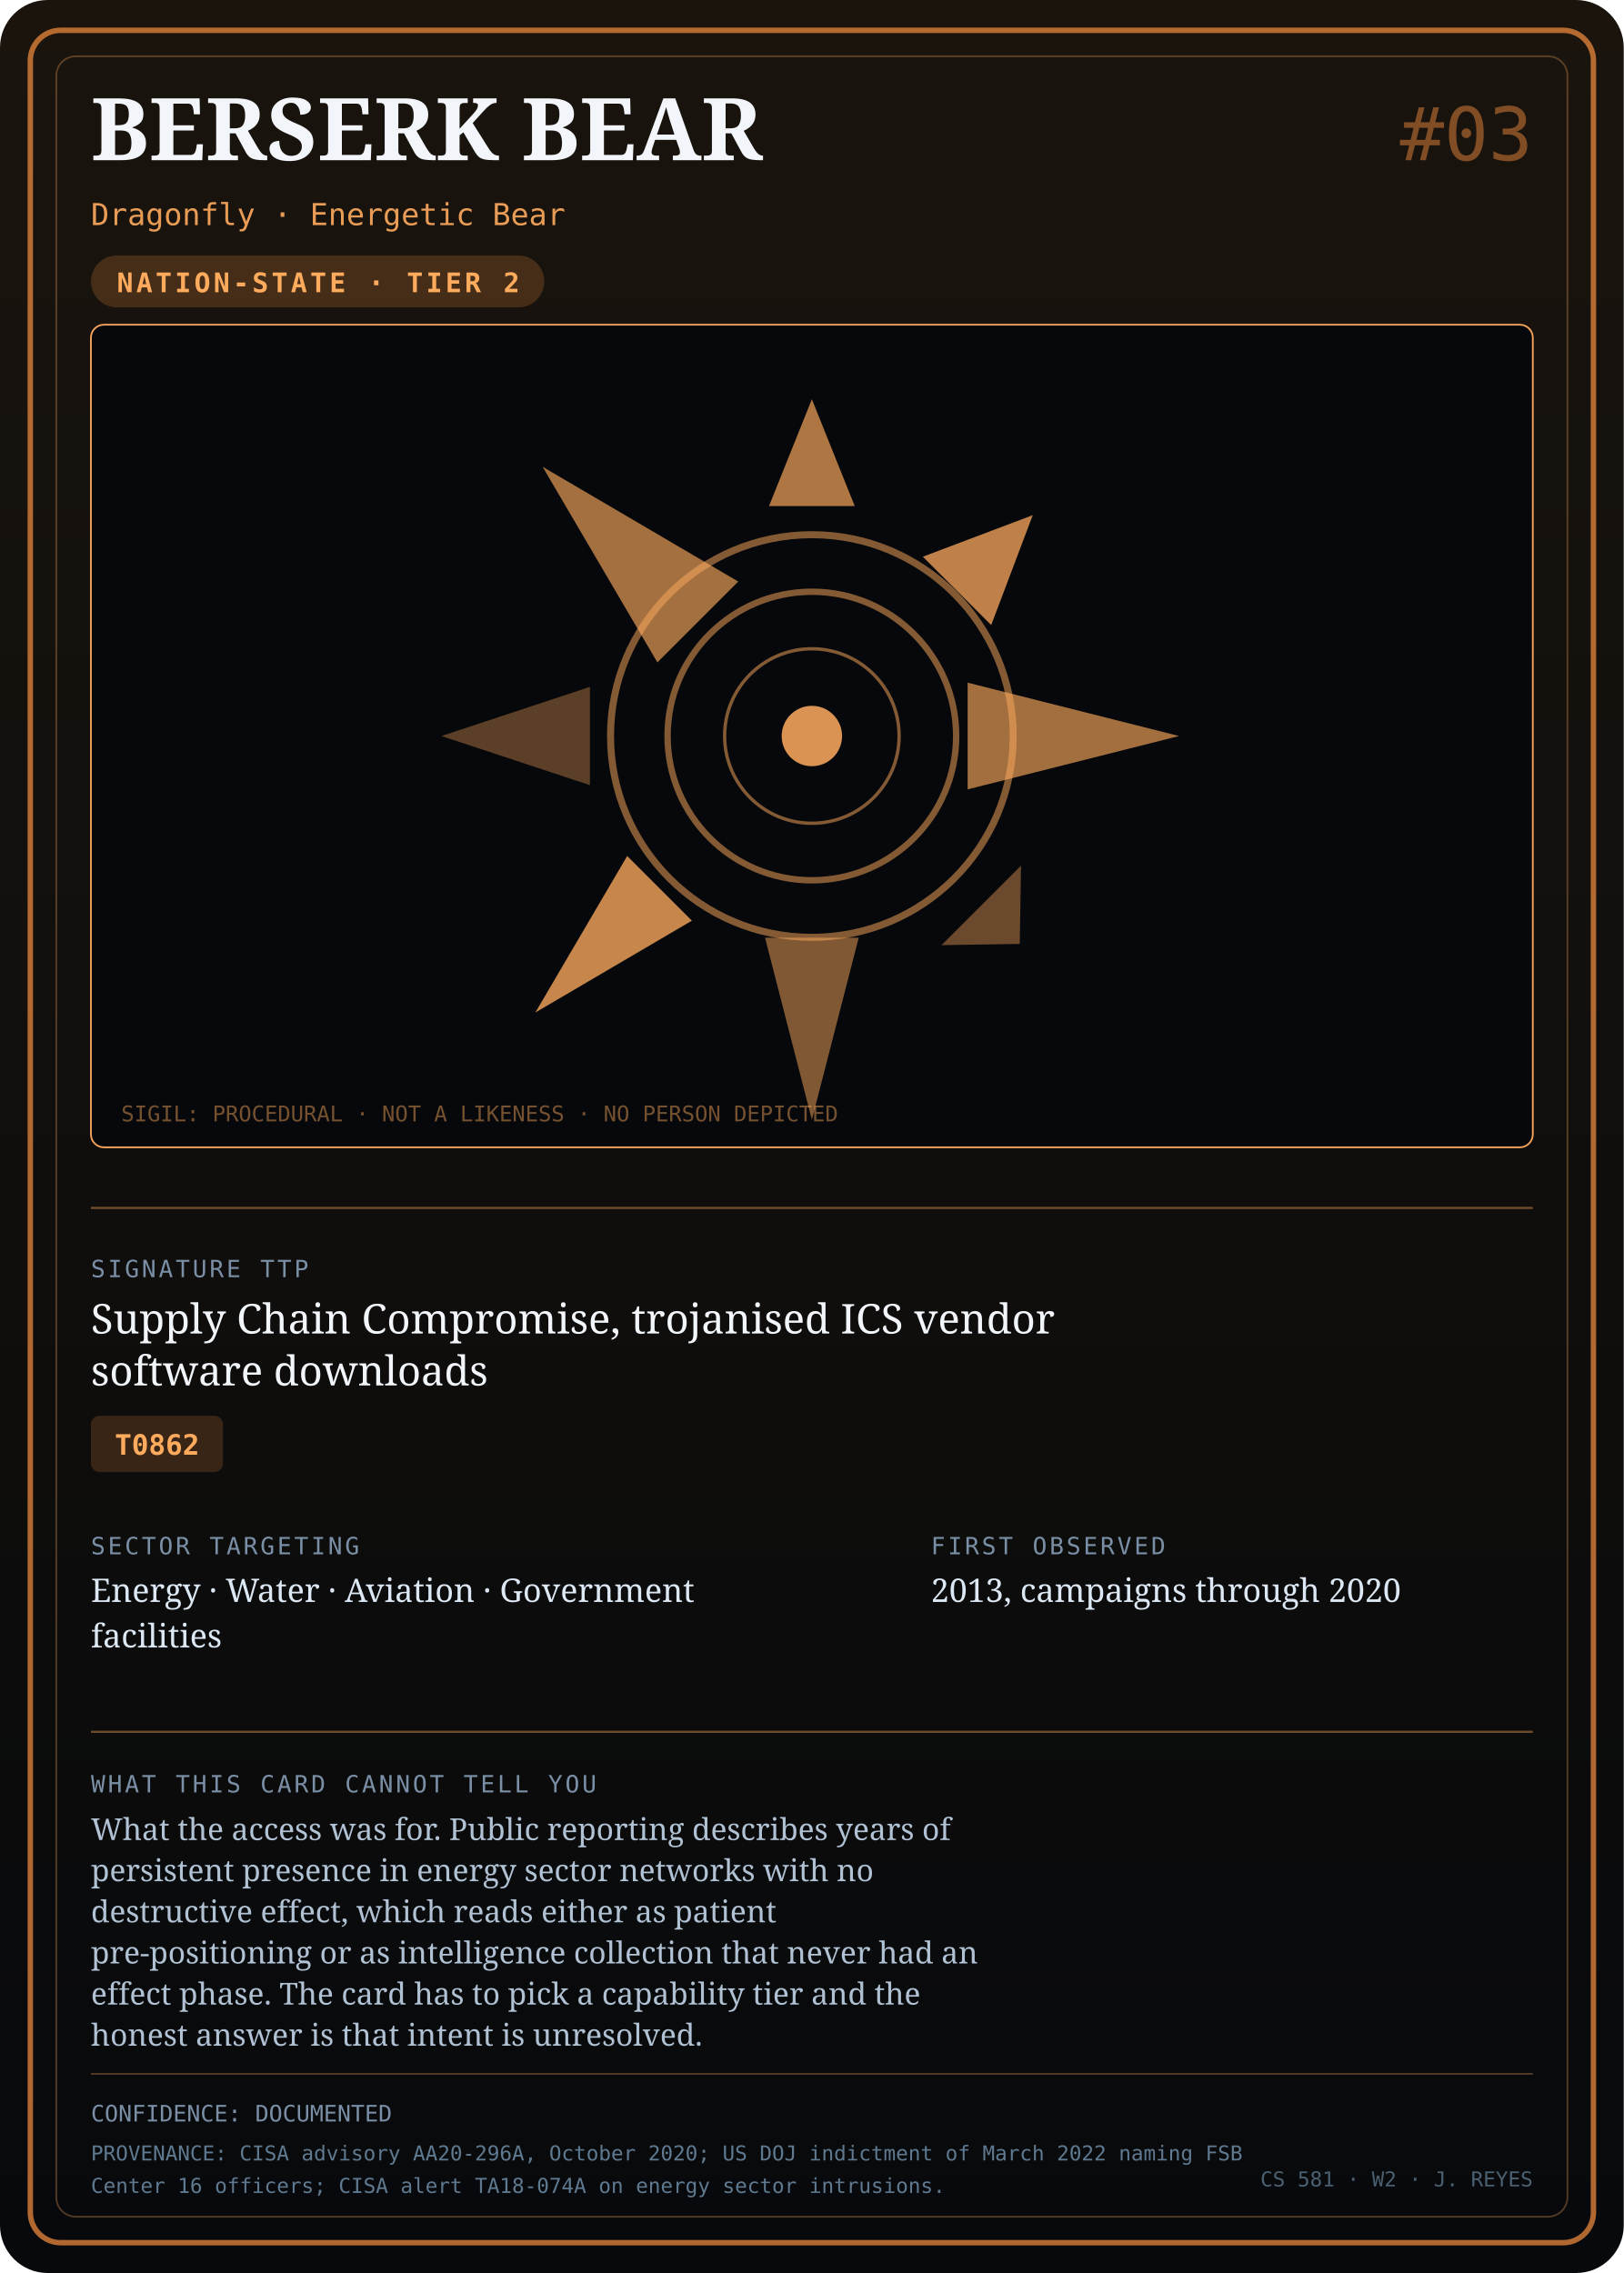
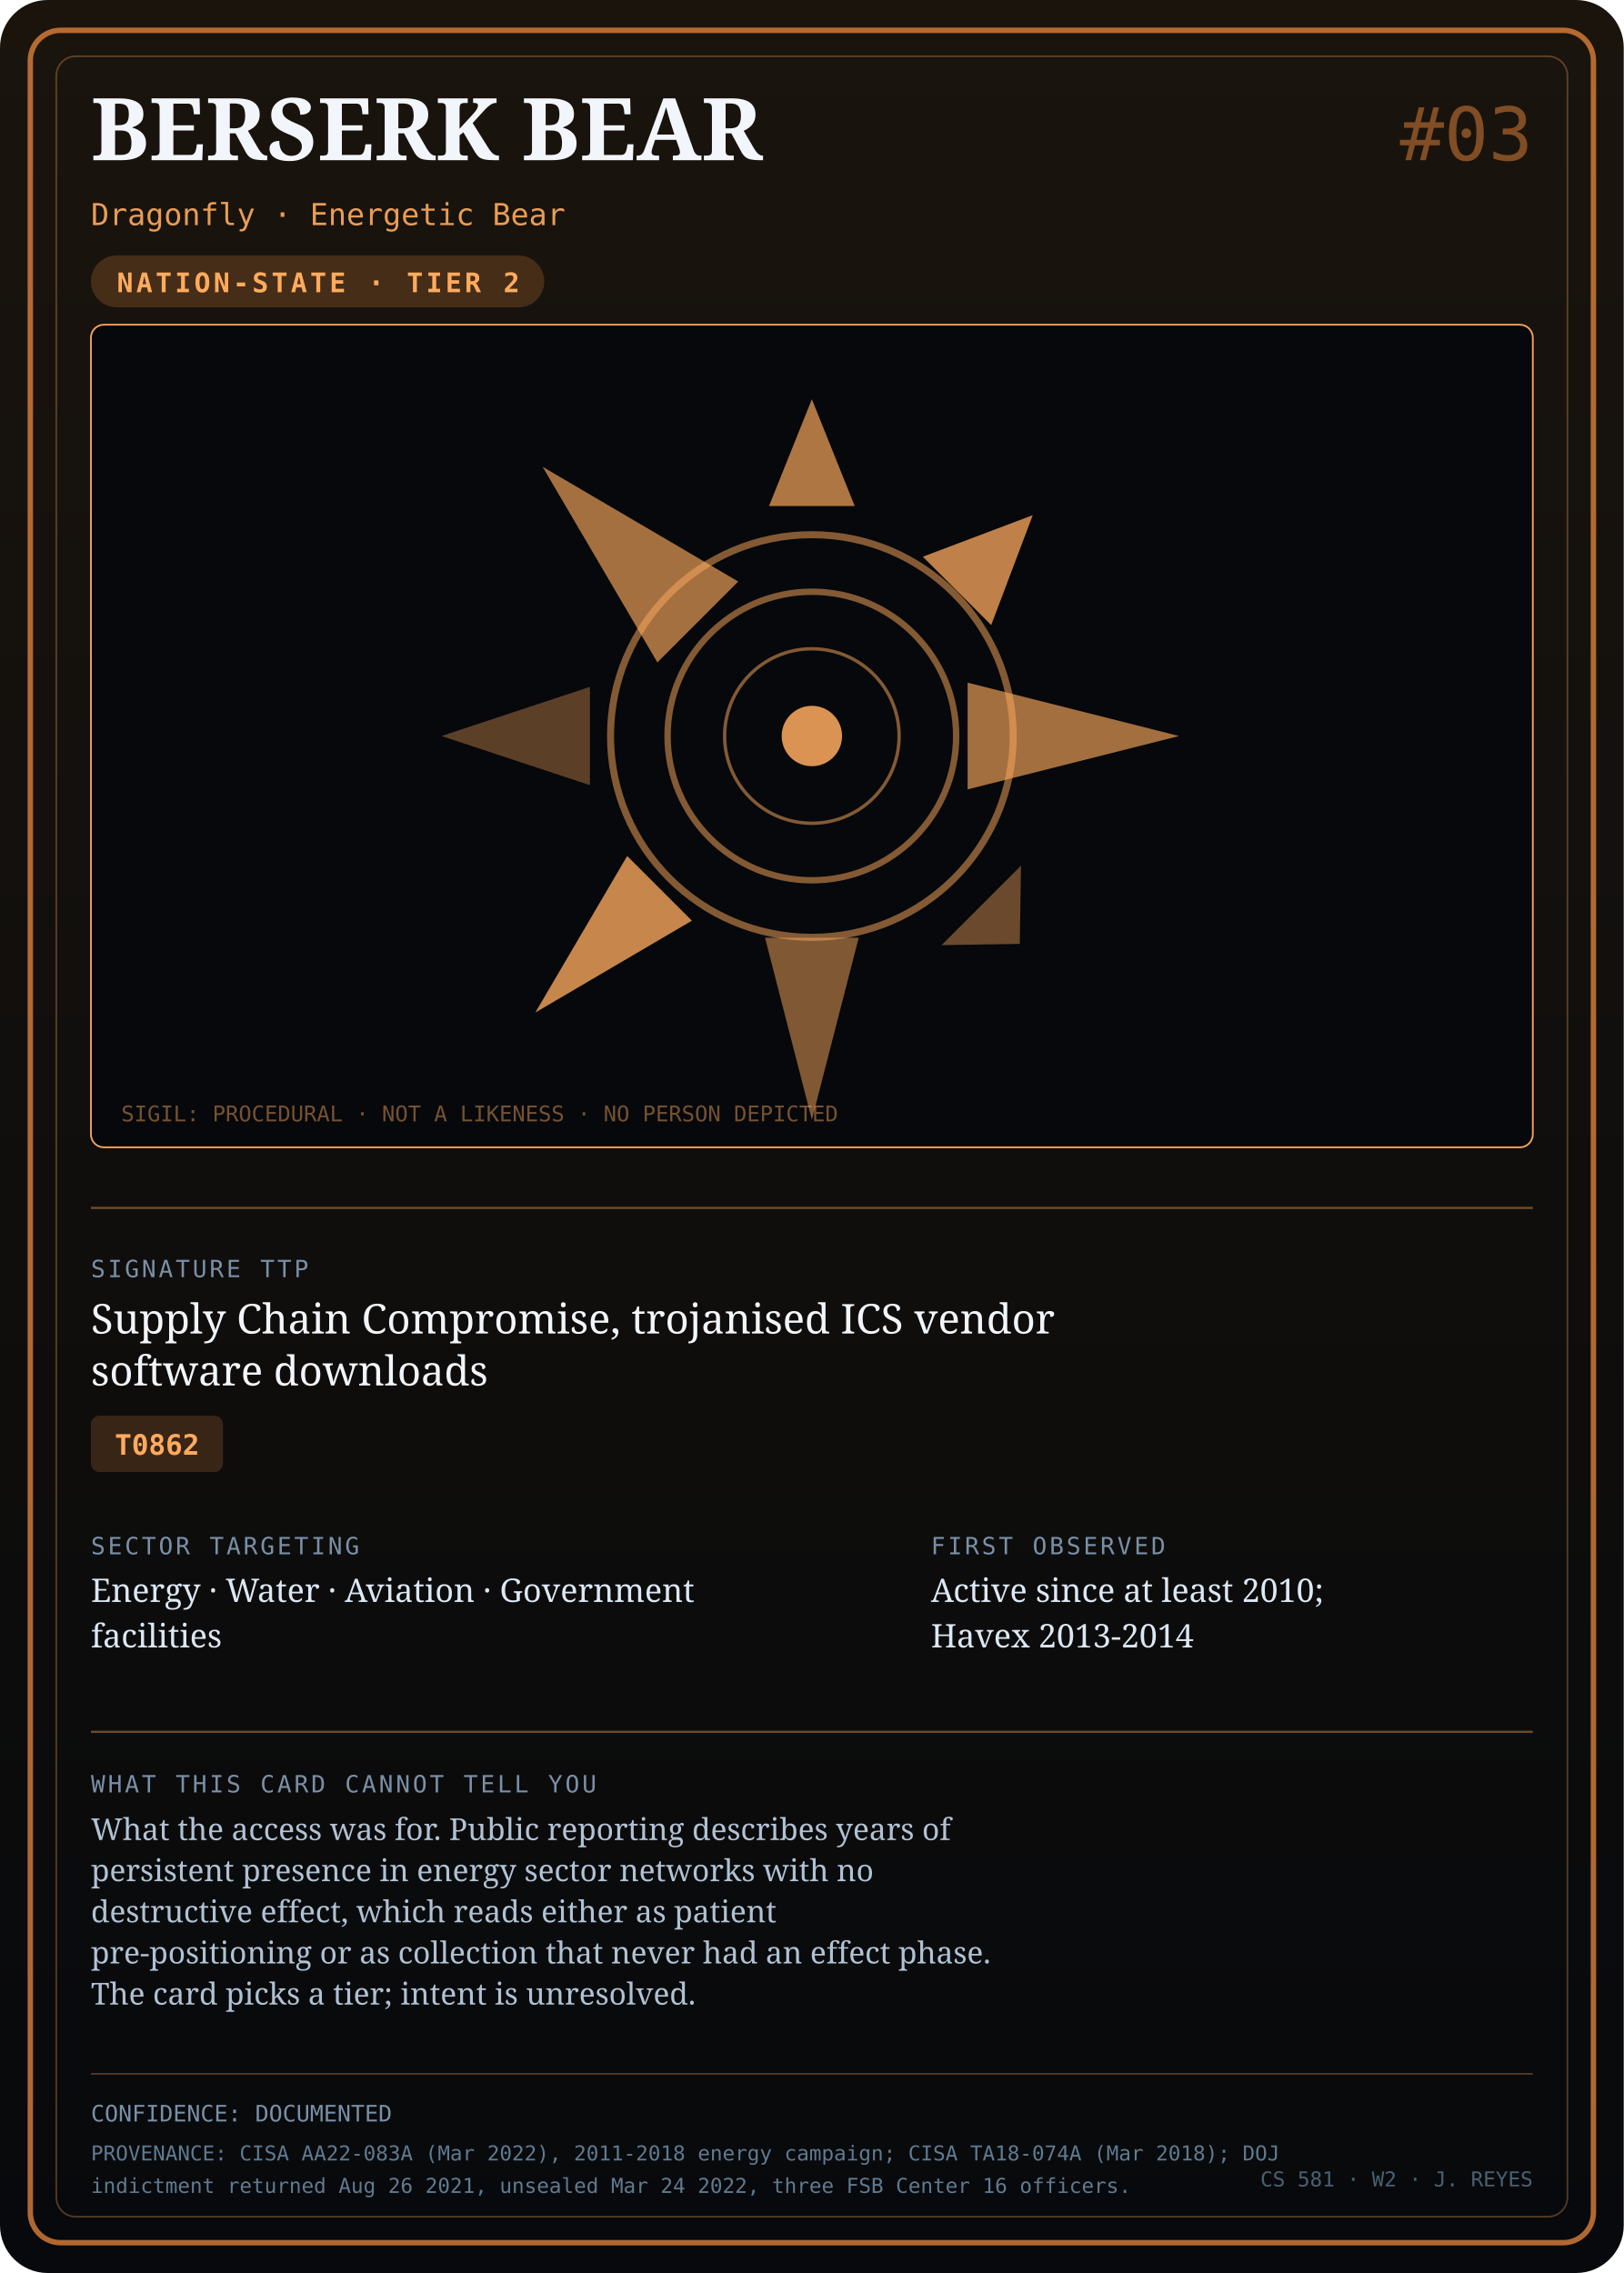
<svg xmlns="http://www.w3.org/2000/svg" viewBox="0 0 750 1050" width="750" height="1050" role="img" aria-label="Threat actor card: BERSERK BEAR">
  <defs>
    <linearGradient id="g03" x1="0" y1="0" x2="0" y2="1">
      <stop offset="0" stop-color="#1a140d" />
      <stop offset="1" stop-color="#07090c" />
    </linearGradient>
    <clipPath id="art03">
      <rect x="42" y="150" width="666" height="380" rx="6" />
    </clipPath>
  </defs>
  <rect width="750" height="1050" rx="22" fill="url(#g03)" />
  <rect x="14" y="14" width="722" height="1022" rx="14" fill="none" stroke="#e8873c" stroke-width="2.5" opacity="0.75" />
  <rect x="26" y="26" width="698" height="998" rx="9" fill="none" stroke="#ffab5e" stroke-width="0.8" opacity="0.3" />
  <text x="42" y="74" font-family="Georgia,serif" font-size="40" font-weight="bold" fill="#f2f6fa">BERSERK BEAR</text>
  <text x="42" y="104" font-family="monospace" font-size="14" fill="#ffab5e" opacity="0.9">Dragonfly · Energetic Bear</text>
  <rect x="42" y="118" width="209.4" height="24" rx="12" fill="#e8873c" opacity="0.22" />
  <text x="54" y="135" font-family="monospace" font-size="12.5" font-weight="bold" fill="#ffab5e" letter-spacing="1.4">NATION-STATE · TIER 2</text>
  <text x="708" y="74" text-anchor="end" font-family="monospace" font-size="34" fill="#e8873c" opacity="0.5">#03</text>
  <rect x="42" y="150" width="666" height="380" rx="6" fill="#05070a" stroke="#ffab5e" stroke-width="0.8" opacity="0.95" />
  <g clip-path="url(#art03)">
    <g transform="translate(375 340) scale(1.55)">
      <g transform="rotate(0.0 0 0)">
        <path d="M -12.774 -68.535 L 0 -100.379 L 12.774 -68.535 Z" fill="#ffab5e" opacity="0.67" />
      </g>
      <g transform="rotate(45.0 0 0)">
        <path d="M -14.409 -61.17 L 0 -93.094 L 14.409 -61.17 Z" fill="#ffab5e" opacity="0.74" />
      </g>
      <g transform="rotate(90.0 0 0)">
        <path d="M -15.901 -46.418 L 0 -109.414 L 15.901 -46.418 Z" fill="#ffab5e" opacity="0.63" />
      </g>
      <g transform="rotate(135.0 0 0)">
        <path d="M -16.761 -71.384 L 0 -87.618 L 16.761 -71.384 Z" fill="#ffab5e" opacity="0.40" />
      </g>
      <g transform="rotate(180.0 0 0)">
        <path d="M -13.963 -60.101 L 0 -114.381 L 13.963 -60.101 Z" fill="#ffab5e" opacity="0.49" />
      </g>
      <g transform="rotate(225.0 0 0)">
        <path d="M -13.635 -64.198 L 0 -116.55 L 13.635 -64.198 Z" fill="#ffab5e" opacity="0.77" />
      </g>
      <g transform="rotate(270.0 0 0)">
        <path d="M -14.646 -66.134 L 0 -110.39 L 14.646 -66.134 Z" fill="#ffab5e" opacity="0.34" />
      </g>
      <g transform="rotate(315.0 0 0)">
        <path d="M -17.041 -48.066 L 0 -113.474 L 17.041 -48.066 Z" fill="#ffab5e" opacity="0.64" />
      </g>
      <circle r="26" fill="none" stroke="#ffab5e" stroke-width="1.0" opacity="0.5" />
      <circle r="43" fill="none" stroke="#ffab5e" stroke-width="1.9" opacity="0.5" />
      <circle r="60" fill="none" stroke="#ffab5e" stroke-width="2.1" opacity="0.5" />
      <circle r="9" fill="#ffab5e" opacity="0.85" />
    </g>
  </g>
  <text x="56" y="518" font-family="monospace" font-size="10" fill="#ffab5e" opacity="0.45">SIGIL: PROCEDURAL · NOT A LIKENESS · NO PERSON DEPICTED</text>
  <line x1="42" y1="558" x2="708" y2="558" stroke="#ffab5e" stroke-width="1" opacity="0.4" />
  <text x="42" y="590" font-family="monospace" font-size="11" fill="#7a8fa6" letter-spacing="1.2">SIGNATURE TTP</text>
  <text x="42" y="616" font-family="Georgia,serif" font-size="19" fill="#f2f6fa">Supply Chain Compromise, trojanised ICS vendor</text>
  <text x="42" y="640" font-family="Georgia,serif" font-size="19" fill="#f2f6fa">software downloads</text>
  <rect x="42" y="654" width="61" height="26" rx="4" fill="#e8873c" opacity="0.2" />
  <text x="53" y="672" font-family="monospace" font-size="13" font-weight="bold" fill="#ffab5e">T0862</text>
  <text x="42" y="718" font-family="monospace" font-size="11" fill="#7a8fa6" letter-spacing="1.2">SECTOR TARGETING</text>
  <text x="42" y="740" font-family="Georgia,serif" font-size="15" fill="#dce8f4">Energy · Water · Aviation · Government</text>
  <text x="42" y="761" font-family="Georgia,serif" font-size="15" fill="#dce8f4">facilities</text>
  <text x="430" y="718" font-family="monospace" font-size="11" fill="#7a8fa6" letter-spacing="1.2">FIRST OBSERVED</text>
-   <text x="430" y="740" font-family="Georgia,serif" font-size="15" fill="#dce8f4">2013, campaigns through 2020</text>
+   <text x="430" y="740" font-family="Georgia,serif" font-size="15" fill="#dce8f4">Active since at least 2010;</text>
+   <text x="430" y="761" font-family="Georgia,serif" font-size="15" fill="#dce8f4">Havex 2013-2014</text>
  <line x1="42" y1="800" x2="708" y2="800" stroke="#ffab5e" stroke-width="1" opacity="0.4" />
  <text x="42" y="828" font-family="monospace" font-size="11" fill="#7a8fa6" letter-spacing="1.2">WHAT THIS CARD CANNOT TELL YOU</text>
  <text x="42" y="850" font-family="Georgia,serif" font-size="14" fill="#b9cbdd" opacity="0.95">What the access was for. Public reporting describes years of</text>
  <text x="42" y="869" font-family="Georgia,serif" font-size="14" fill="#b9cbdd" opacity="0.95">persistent presence in energy sector networks with no</text>
  <text x="42" y="888" font-family="Georgia,serif" font-size="14" fill="#b9cbdd" opacity="0.95">destructive effect, which reads either as patient</text>
-   <text x="42" y="907" font-family="Georgia,serif" font-size="14" fill="#b9cbdd" opacity="0.95">pre-positioning or as intelligence collection that never had an</text>
-   <text x="42" y="926" font-family="Georgia,serif" font-size="14" fill="#b9cbdd" opacity="0.95">effect phase. The card has to pick a capability tier and the</text>
-   <text x="42" y="945" font-family="Georgia,serif" font-size="14" fill="#b9cbdd" opacity="0.95">honest answer is that intent is unresolved.</text>
+   <text x="42" y="907" font-family="Georgia,serif" font-size="14" fill="#b9cbdd" opacity="0.95">pre-positioning or as collection that never had an effect phase.</text>
+   <text x="42" y="926" font-family="Georgia,serif" font-size="14" fill="#b9cbdd" opacity="0.95">The card picks a tier; intent is unresolved.</text>
  <line x1="42" y1="958" x2="708" y2="958" stroke="#ffab5e" stroke-width="0.8" opacity="0.3" />
  <text x="42" y="980" font-family="monospace" font-size="10.5" fill="#7a8fa6">CONFIDENCE: DOCUMENTED</text>
-   <text x="42" y="998" font-family="monospace" font-size="9.5" fill="#5f7a90">PROVENANCE: CISA advisory AA20-296A, October 2020; US DOJ indictment of March 2022 naming FSB</text>
-   <text x="42" y="1013" font-family="monospace" font-size="9.5" fill="#5f7a90">Center 16 officers; CISA alert TA18-074A on energy sector intrusions.</text>
+   <text x="42" y="998" font-family="monospace" font-size="9.5" fill="#5f7a90">PROVENANCE: CISA AA22-083A (Mar 2022), 2011-2018 energy campaign; CISA TA18-074A (Mar 2018); DOJ</text>
+   <text x="42" y="1013" font-family="monospace" font-size="9.5" fill="#5f7a90">indictment returned Aug 26 2021, unsealed Mar 24 2022, three FSB Center 16 officers.</text>
  <text x="708" y="1010" text-anchor="end" font-family="monospace" font-size="9.5" fill="#4a6070">CS 581 · W2 · J. REYES</text>
</svg>
